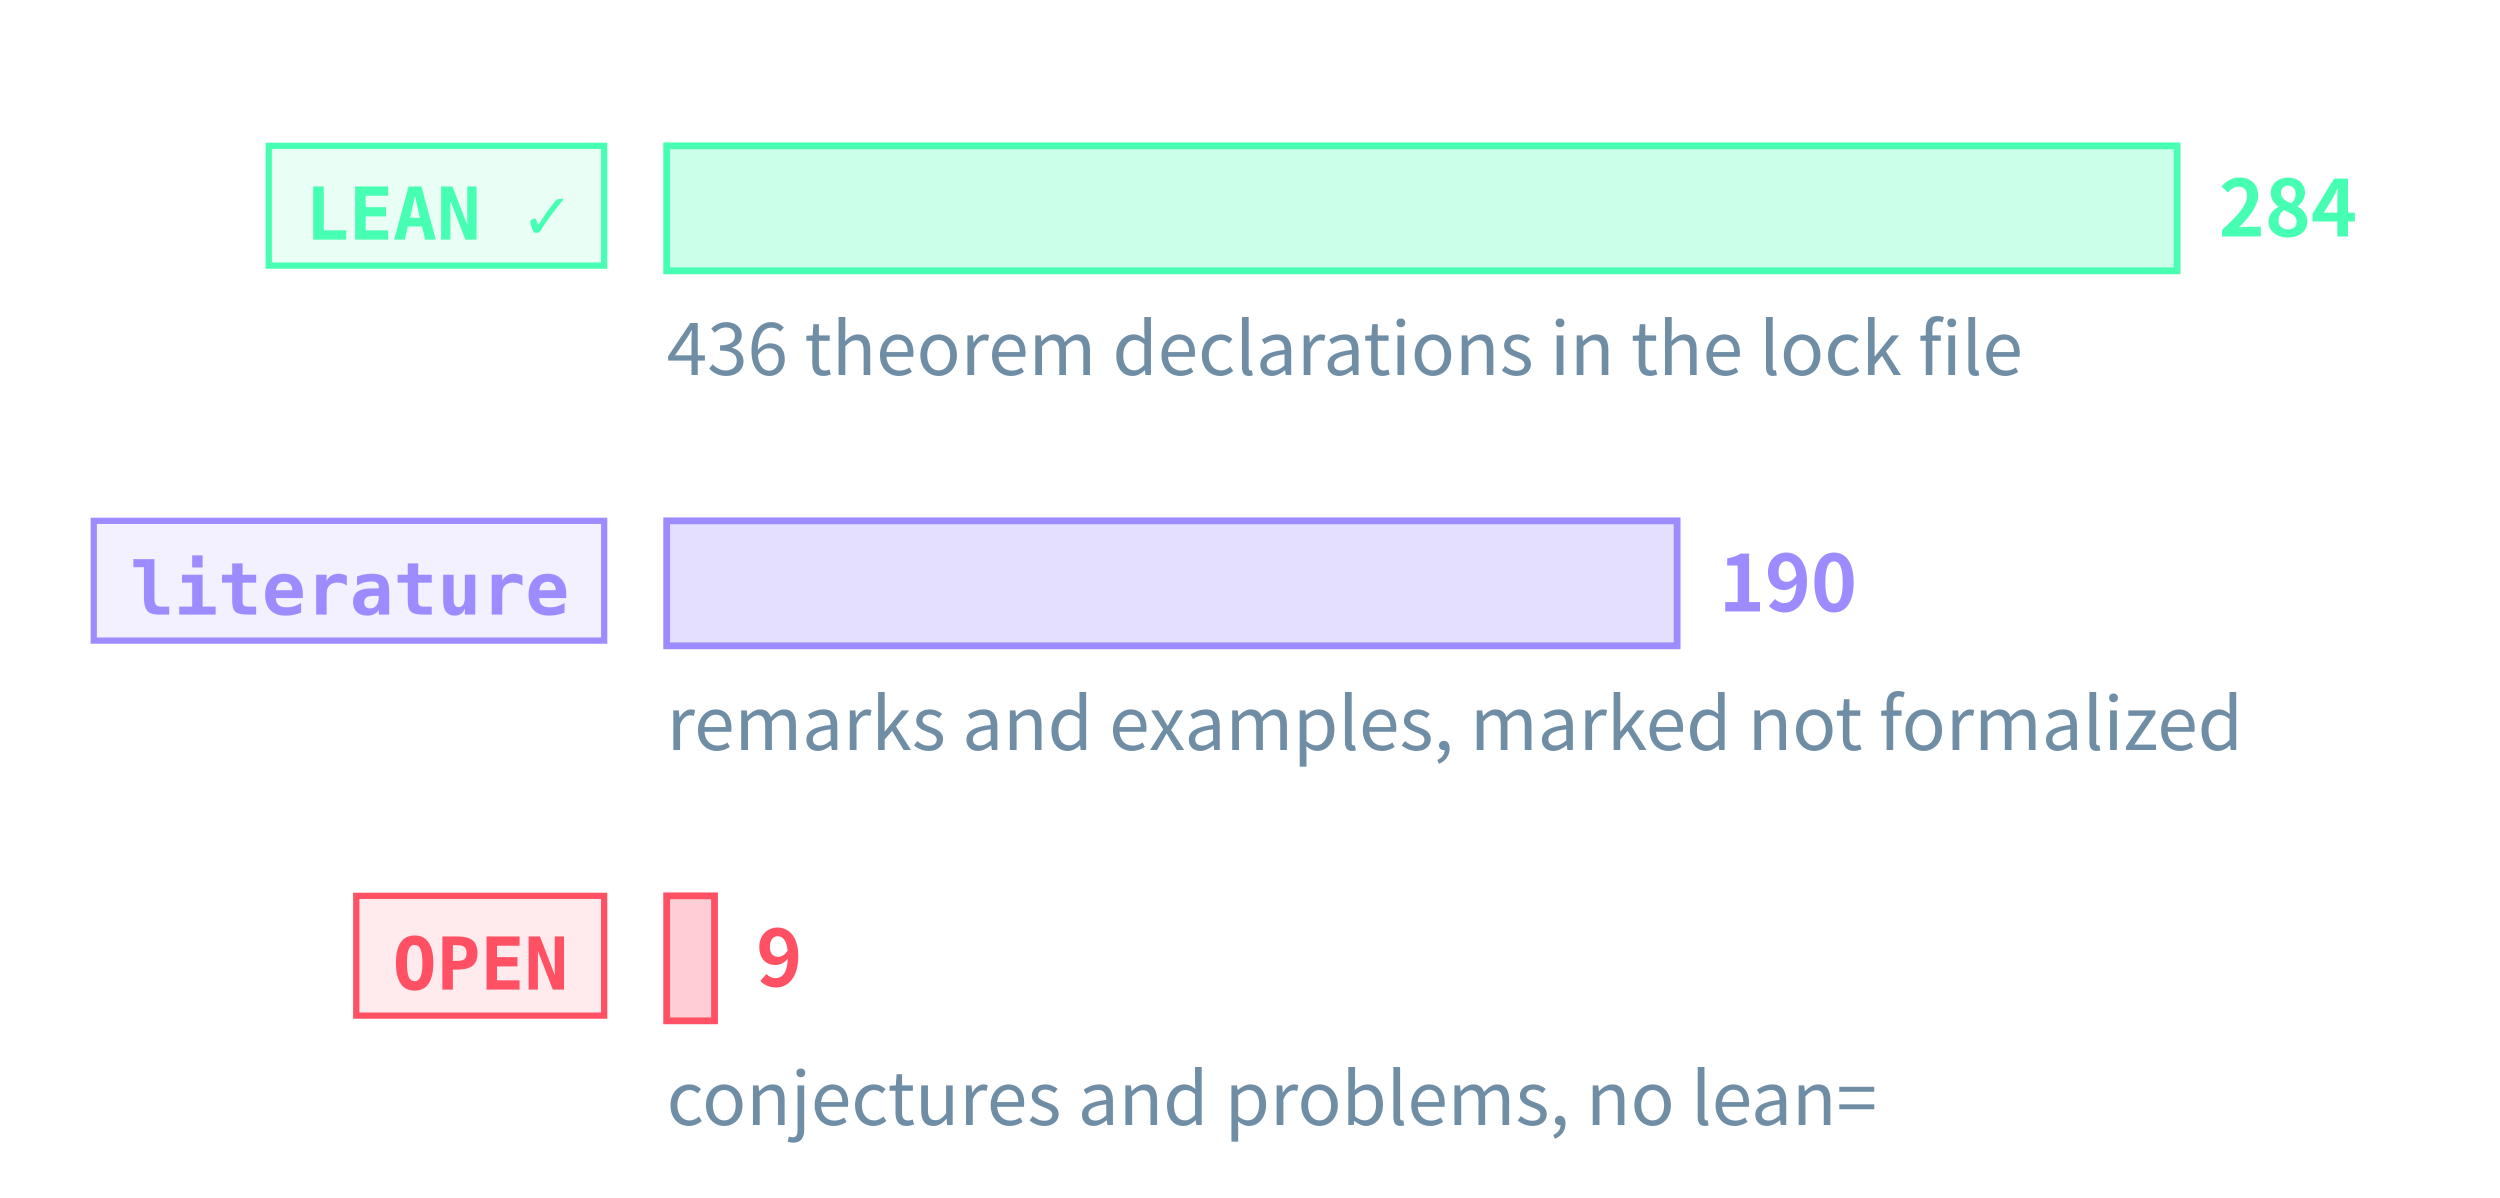
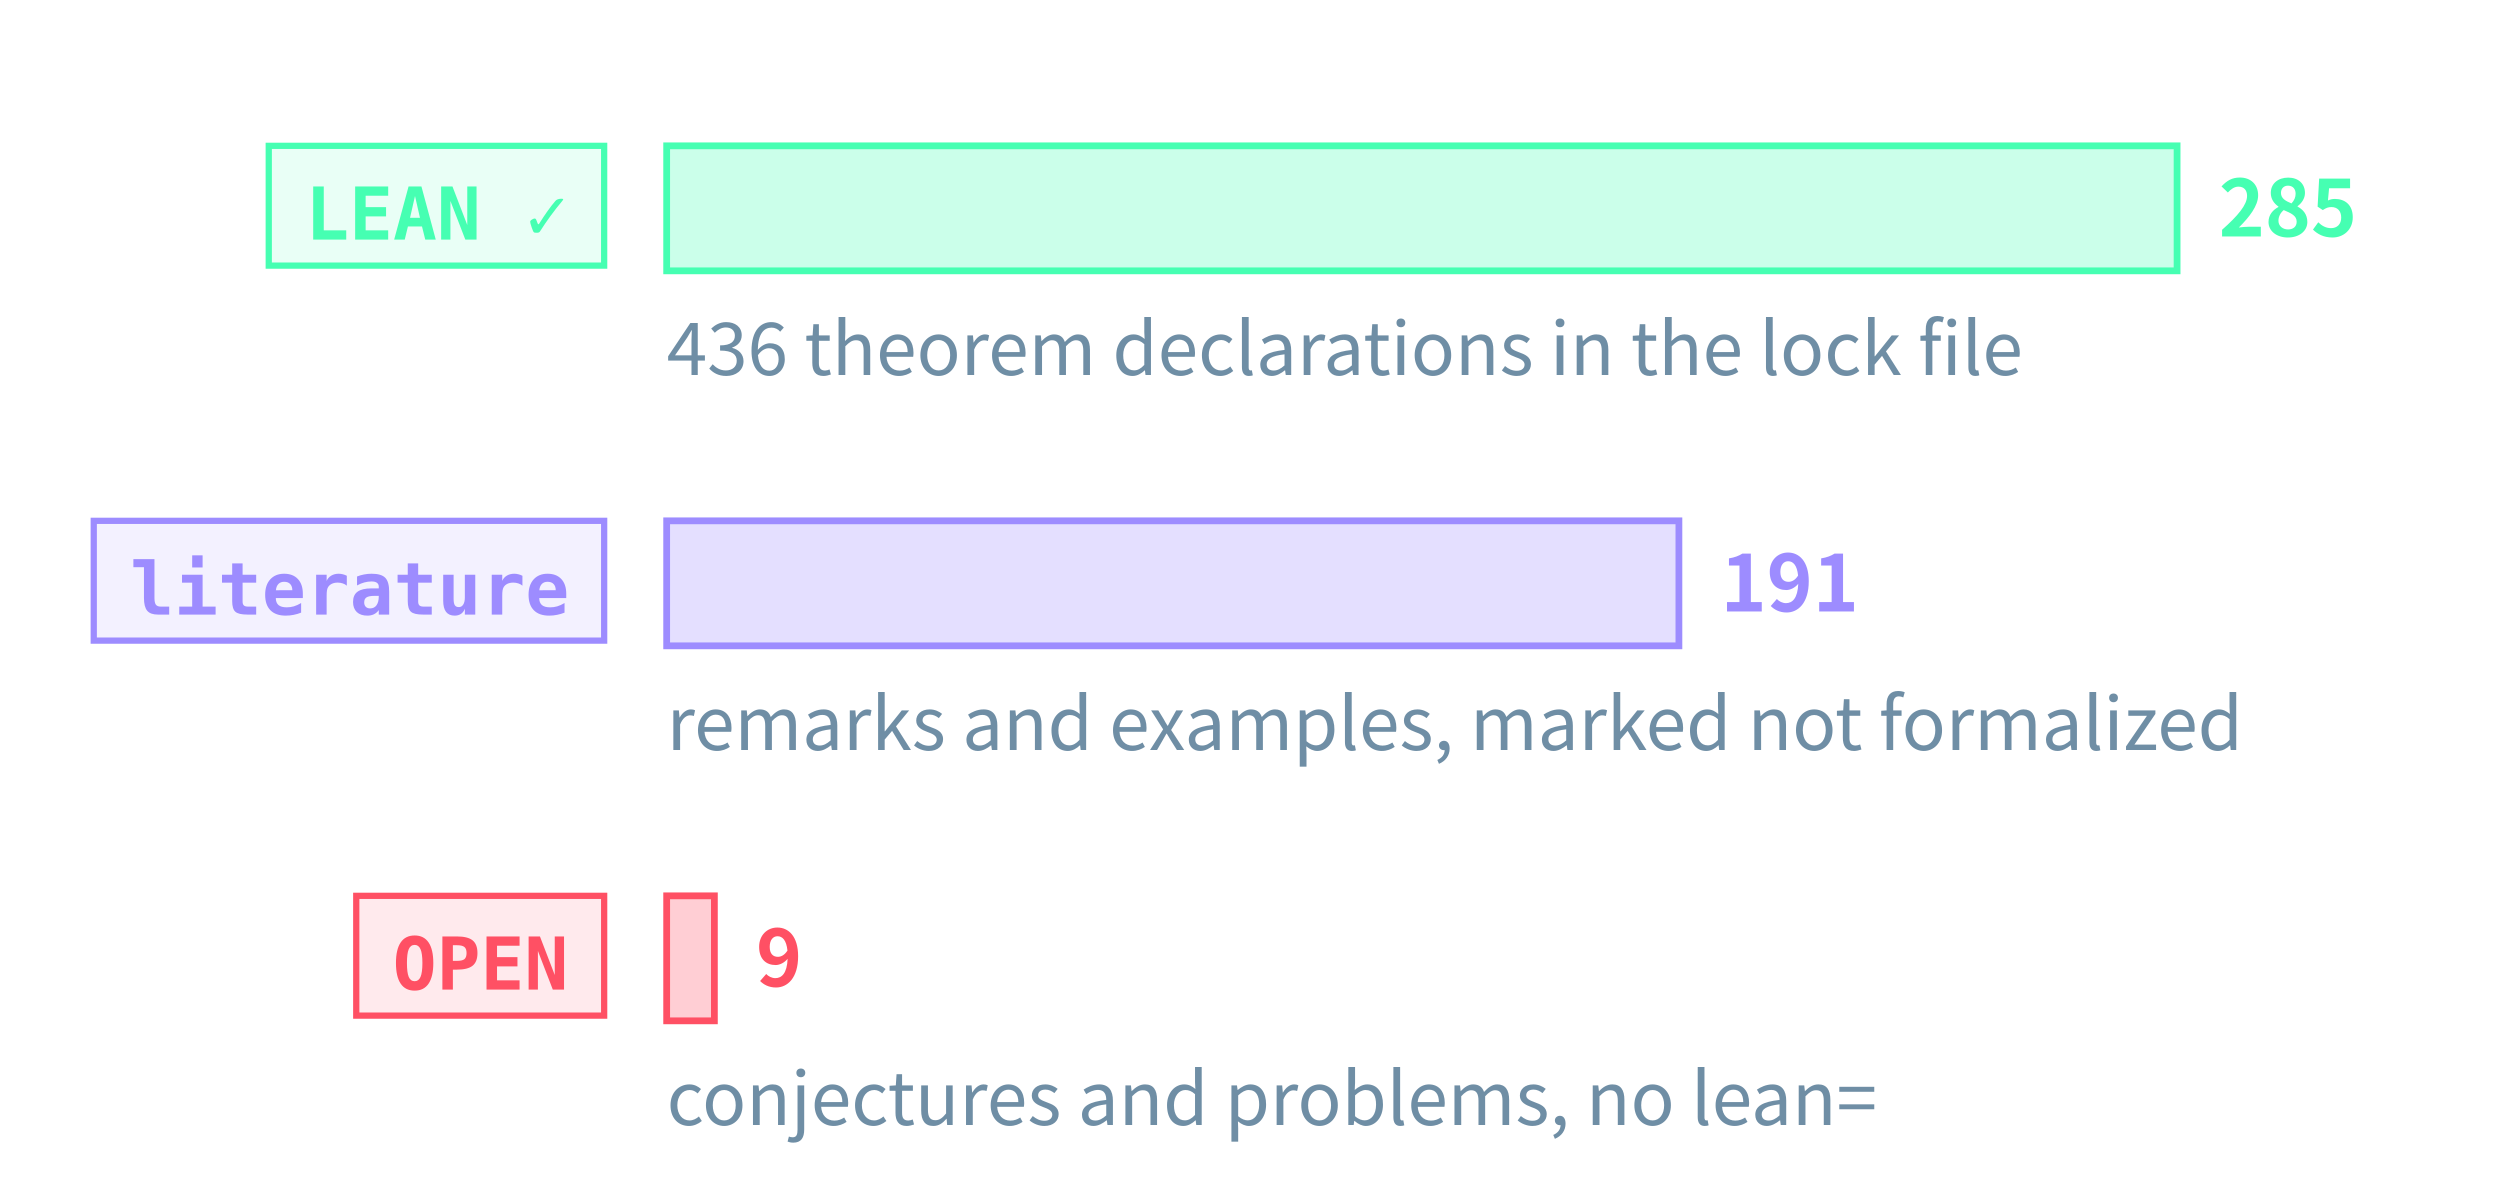
<svg xmlns="http://www.w3.org/2000/svg" class="tr-fig" data-tr-fig="prelude-three-tiers" data-lang="en" viewBox="0 0 480 230" width="480" height="230" font-family="'Noto Sans SC', 'Noto Sans CJK SC', 'Source Sans 3', 'PingFang SC', 'Microsoft YaHei', system-ui, sans-serif" role="img" aria-label="Three bars, each with a tag. The top bar is green, tagged LEAN ✓: the theorems, lemmas, propositions and corollaries with a Lean reference, the longest. The middle bar is violet, tagged “literature”: the remarks and examples marked as literature results. The bottom bar is red, tagged OPEN: the open conjectures and problems, very short. Each bar ends in its count; under the green bar a note gives the number of theorem declarations in the lock file.">
  <style>.ts-ink{stroke:#d4efff}.tf-ink{fill:#d4efff}.ts-dim{stroke:#6f8ea5}.tf-dim{fill:#6f8ea5}.ts-faint{stroke:#34506a}.tf-faint{fill:#34506a}.ts-edge{stroke:#143049}.tf-edge{fill:#143049}.ts-hot{stroke:#1f5d7c}.tf-hot{fill:#1f5d7c}.ts-bg{stroke:#03060c}.tf-bg{fill:#03060c}.ts-panel{stroke:#07101b}.tf-panel{fill:#07101b}.ts-sheet{stroke:#050c16}.tf-sheet{fill:#050c16}.ts-cyan{stroke:#19f0ff}.tf-cyan{fill:#19f0ff}.ts-magenta{stroke:#ff2fd0}.tf-magenta{fill:#ff2fd0}.ts-amber{stroke:#ffc83d}.tf-amber{fill:#ffc83d}.ts-violet{stroke:#9d8cff}.tf-violet{fill:#9d8cff}.ts-ok{stroke:#46ffb2}.tf-ok{fill:#46ffb2}.ts-warn{stroke:#ff5064}.tf-warn{fill:#ff5064}.ts-blue{stroke:#2a7bff}.tf-blue{fill:#2a7bff}.ts-orange{stroke:#ff8a3c}.tf-orange{fill:#ff8a3c}.ts-sigma{stroke:#cfe3ff}.tf-sigma{fill:#cfe3ff}</style>
  <rect x="51.6" y="28" width="64.4" height="23" class="ts-ok tf-ok" stroke-width="1.2" fill-opacity="0.12" />
  <text class="tf-ok tr-fig-mono" x="58.6" y="46" font-size="14" font-family="'JetBrains Mono', 'DejaVu Sans Mono', ui-monospace, Menlo, Consolas, monospace" font-weight="600">LEAN ✓</text>
  <rect x="128" y="28" width="290" height="24" class="ts-ok tf-ok" stroke-width="1.3" fill-opacity="0.28" />
-   <text class="tf-ok" x="426" y="45.4" font-size="15" font-weight="600">284</text>
+   <text class="tf-ok" x="426" y="45.4" font-size="15" font-weight="600">285</text>
  <rect x="18" y="100" width="98" height="23" class="ts-violet tf-violet" stroke-width="1.2" fill-opacity="0.12" />
  <text class="tf-violet tr-fig-mono" x="25" y="118" font-size="14" font-family="'JetBrains Mono', 'DejaVu Sans Mono', ui-monospace, Menlo, Consolas, monospace" font-weight="600">literature</text>
-   <rect x="128" y="100" width="194.01" height="24" class="ts-violet tf-violet" stroke-width="1.3" fill-opacity="0.28" />
-   <text class="tf-violet" x="330.01" y="117.4" font-size="15" font-weight="600">190</text>
+   <rect x="128" y="100" width="194.35" height="24" class="ts-violet tf-violet" stroke-width="1.3" fill-opacity="0.28" />
+   <text class="tf-violet" x="330.35" y="117.4" font-size="15" font-weight="600">191</text>
  <rect x="68.4" y="172" width="47.6" height="23" class="ts-warn tf-warn" stroke-width="1.2" fill-opacity="0.12" />
  <text class="tf-warn tr-fig-mono" x="75.4" y="190" font-size="14" font-family="'JetBrains Mono', 'DejaVu Sans Mono', ui-monospace, Menlo, Consolas, monospace" font-weight="600">OPEN</text>
-   <rect x="128" y="172" width="9.19" height="24" class="ts-warn tf-warn" stroke-width="1.3" fill-opacity="0.28" />
-   <text class="tf-warn" x="145.19" y="189.4" font-size="15" font-weight="600">9</text>
+   <rect x="128" y="172" width="9.16" height="24" class="ts-warn tf-warn" stroke-width="1.3" fill-opacity="0.28" />
+   <text class="tf-warn" x="145.16" y="189.4" font-size="15" font-weight="600">9</text>
  <text class="tf-dim" x="128" y="72" font-size="14">436 theorem declarations in the lock file</text>
  <text class="tf-dim" x="128" y="144" font-size="14">remarks and examples, marked not formalized</text>
  <text class="tf-dim" x="128" y="216" font-size="14">conjectures and problems, no lean=</text>
</svg>
